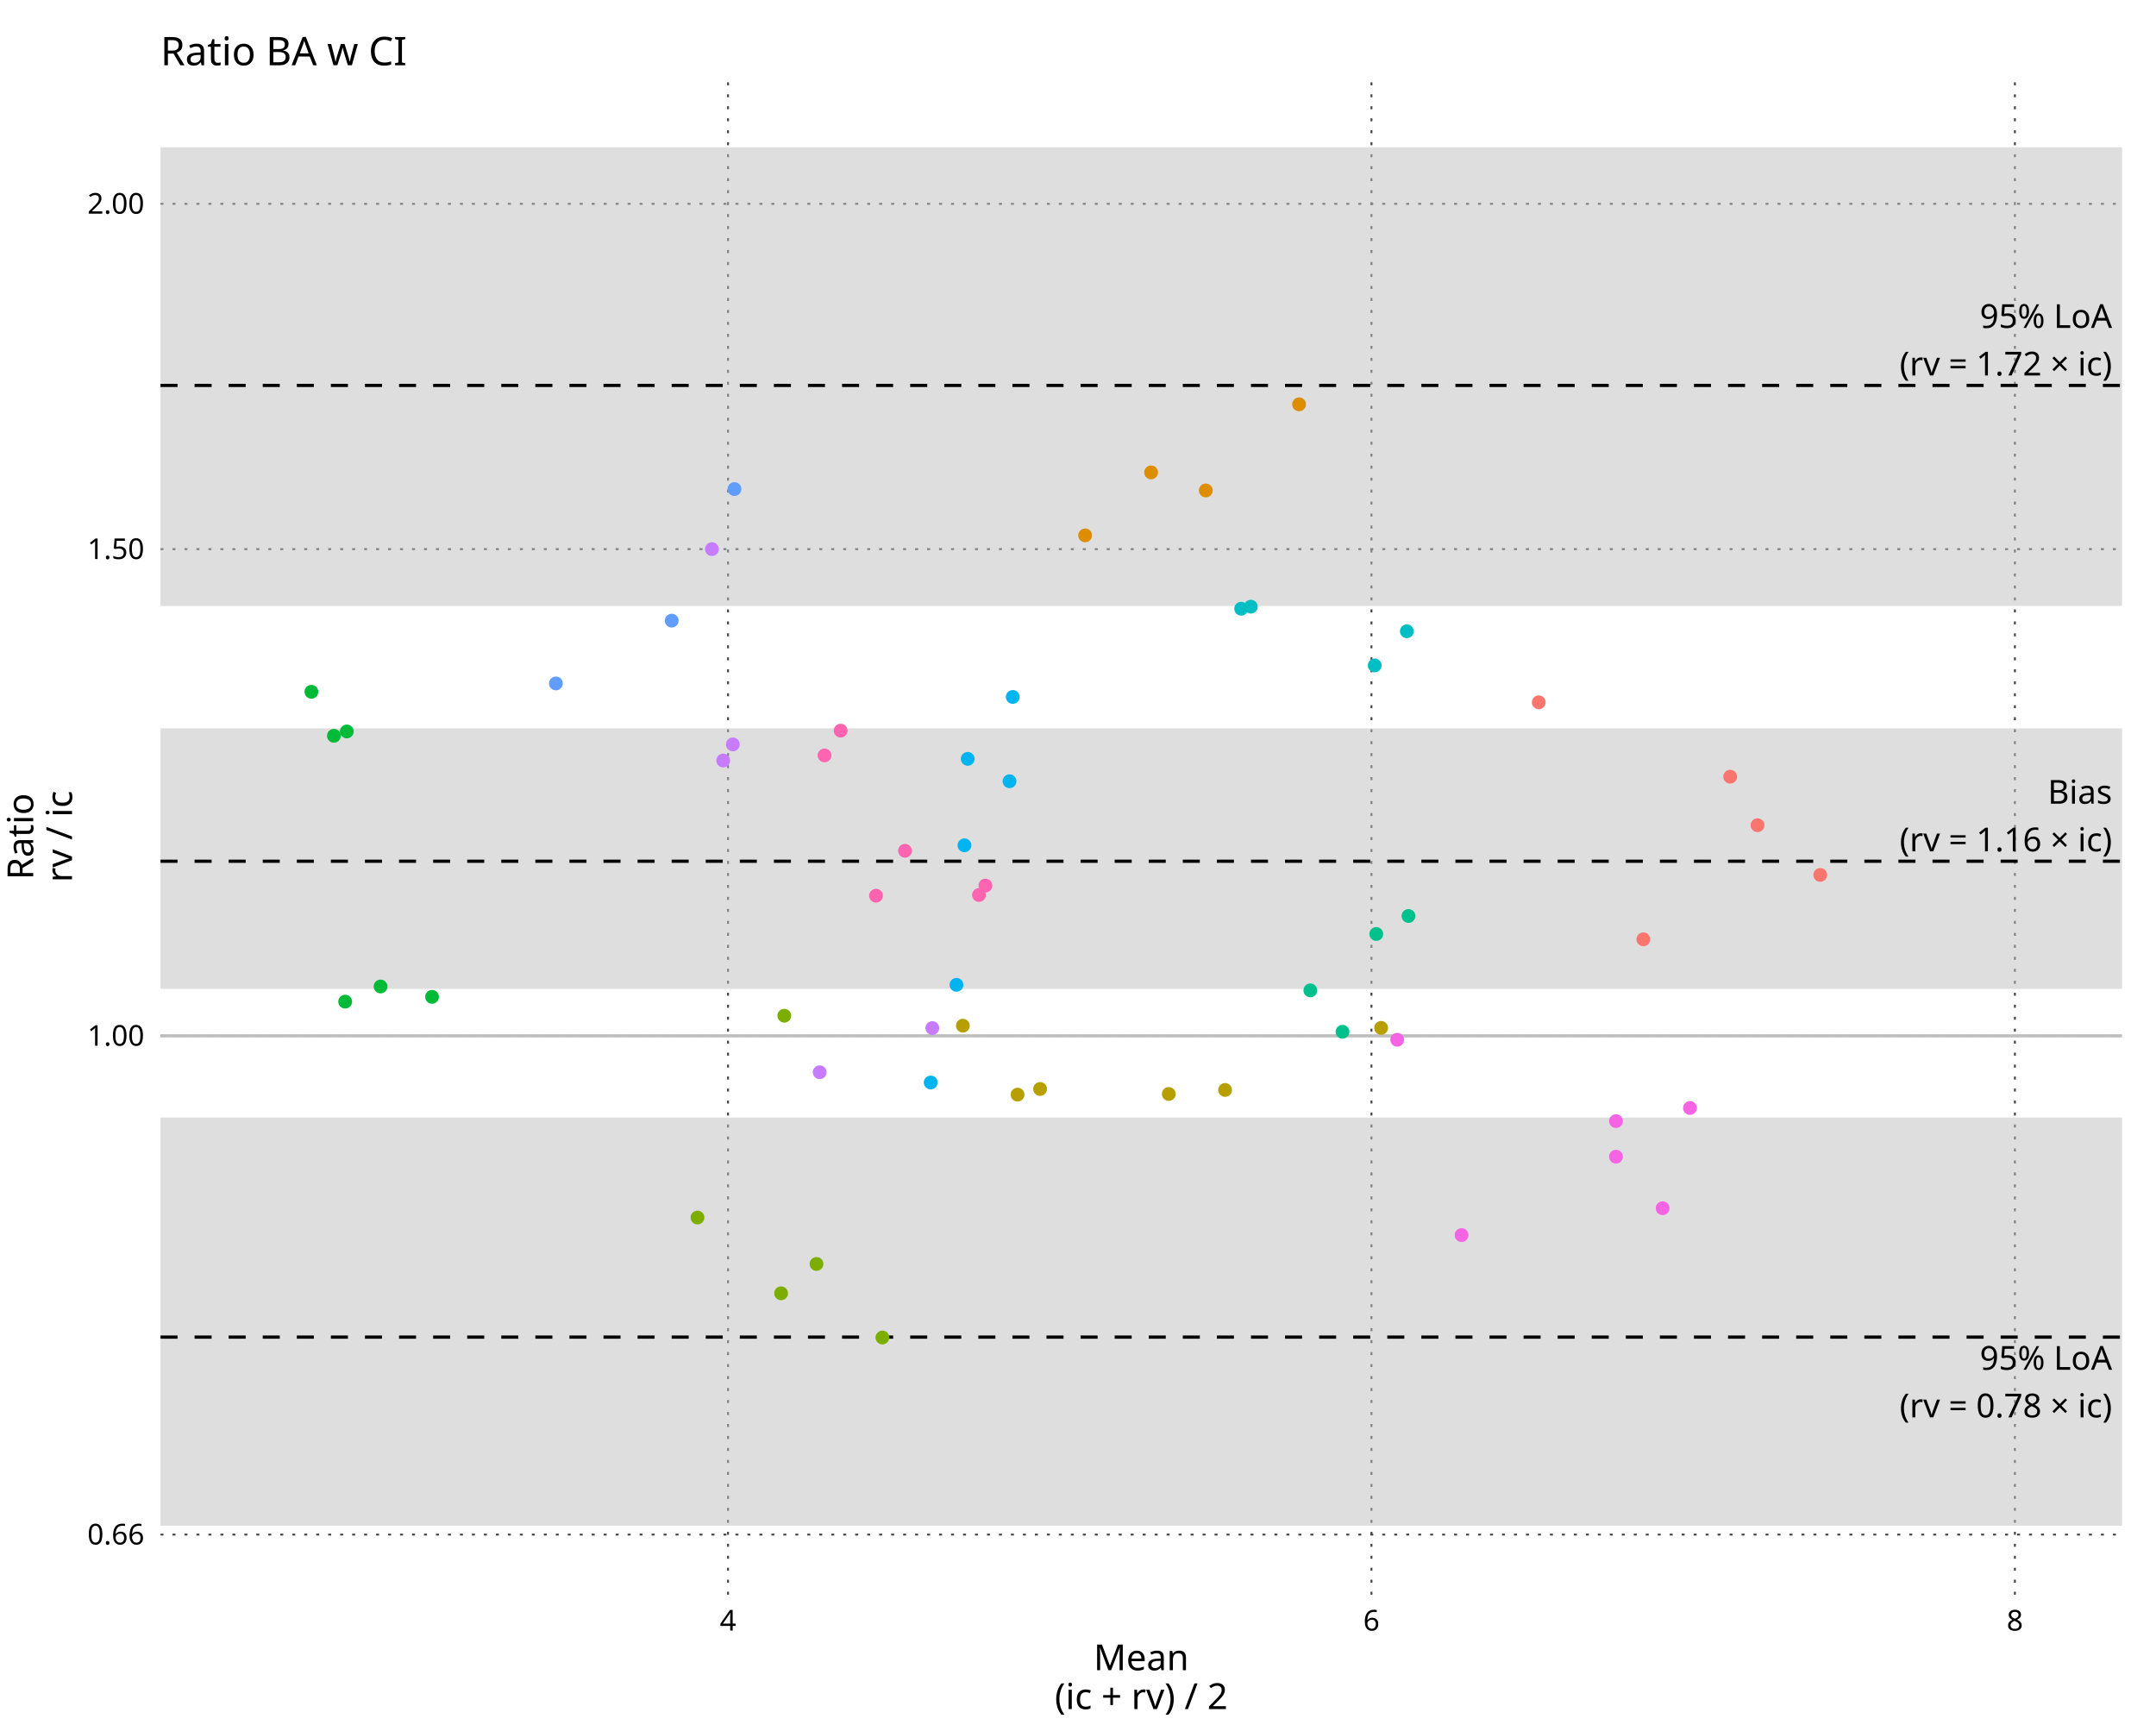
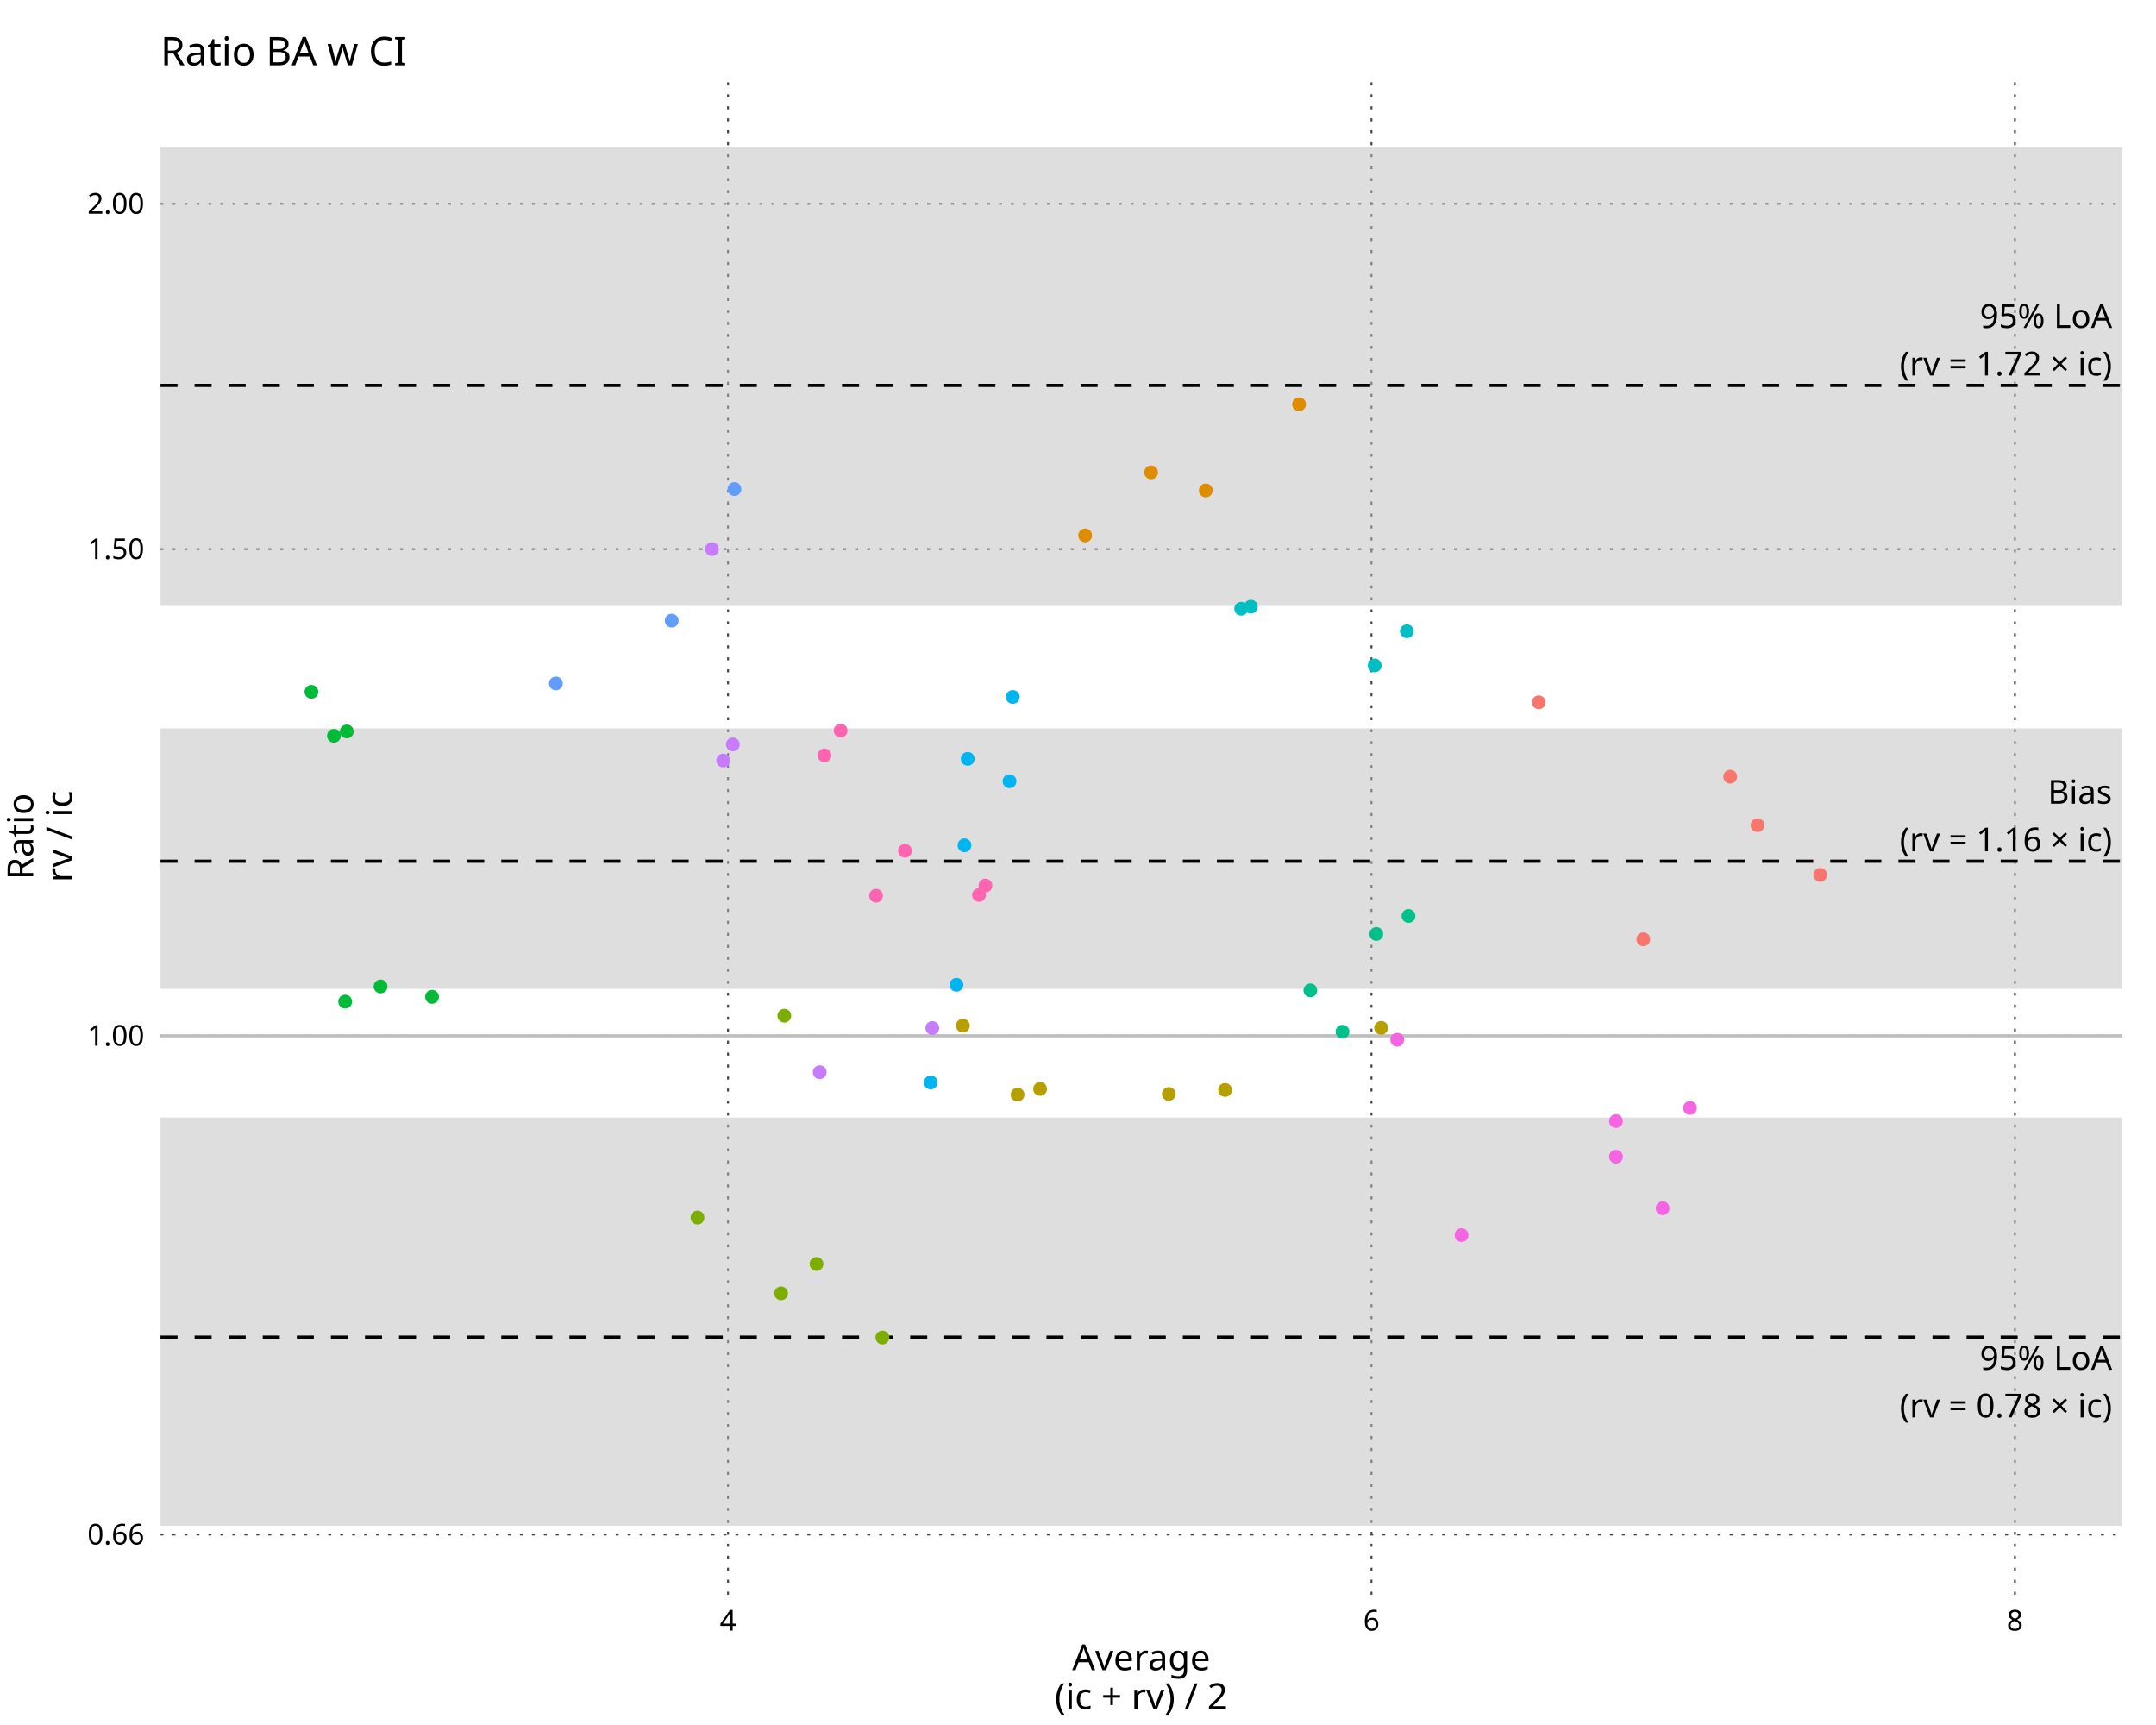
<svg xmlns="http://www.w3.org/2000/svg" class="svglite" data-engine-version="2.0" width="720.00pt" height="576.00pt" viewBox="0 0 720.00 576.00">
  <defs>
    <style type="text/css">
    .svglite line, .svglite polyline, .svglite polygon, .svglite path, .svglite rect, .svglite circle {
      fill: none;
      stroke: #000000;
      stroke-linecap: round;
      stroke-linejoin: round;
      stroke-miterlimit: 10.00;
    }
  </style>
  </defs>
  <rect width="100%" height="100%" style="stroke: none; fill: #FFFFFF;" />
  <defs>
    <clipPath id="cpMC4wMHw3MjAuMDB8MC4wMHw1NzYuMDA=">
      <rect x="0.00" y="0.00" width="720.00" height="576.00" />
    </clipPath>
  </defs>
  <g clip-path="url(#cpMC4wMHw3MjAuMDB8MC4wMHw1NzYuMDA=)">
    <polyline points="53.60,512.42 708.66,512.42 " style="stroke-width: 0.64; stroke: #454545; stroke-dasharray: 1.00,3.00; stroke-linecap: butt;" />
    <polyline points="53.60,345.88 708.66,345.88 " style="stroke-width: 0.64; stroke: #454545; stroke-dasharray: 1.00,3.00; stroke-linecap: butt;" />
    <polyline points="53.60,183.36 708.66,183.36 " style="stroke-width: 0.64; stroke: #454545; stroke-dasharray: 1.00,3.00; stroke-linecap: butt;" />
    <polyline points="53.60,68.05 708.66,68.05 " style="stroke-width: 0.64; stroke: #454545; stroke-dasharray: 1.00,3.00; stroke-linecap: butt;" />
    <polyline points="243.12,532.49 243.12,26.15 " style="stroke-width: 0.64; stroke: #454545; stroke-dasharray: 1.00,3.00; stroke-linecap: butt;" />
    <polyline points="458.00,532.49 458.00,26.15 " style="stroke-width: 0.64; stroke: #454545; stroke-dasharray: 1.00,3.00; stroke-linecap: butt;" />
    <polyline points="672.88,532.49 672.88,26.15 " style="stroke-width: 0.64; stroke: #454545; stroke-dasharray: 1.00,3.00; stroke-linecap: butt;" />
    <polyline points="53.60,345.88 60.35,345.88 67.10,345.88 73.86,345.88 80.61,345.88 87.36,345.88 94.12,345.88 100.87,345.88 107.62,345.88 114.38,345.88 121.13,345.88 127.88,345.88 134.64,345.88 141.39,345.88 148.14,345.88 154.90,345.88 161.65,345.88 168.40,345.88 175.16,345.88 181.91,345.88 188.66,345.88 195.42,345.88 202.17,345.88 208.92,345.88 215.68,345.88 222.43,345.88 229.18,345.88 235.94,345.88 242.69,345.88 249.44,345.88 256.20,345.88 262.95,345.88 269.70,345.88 276.45,345.88 283.21,345.88 289.96,345.88 296.71,345.88 303.47,345.88 310.22,345.88 316.97,345.88 323.73,345.88 330.48,345.88 337.23,345.88 343.99,345.88 350.74,345.88 357.49,345.88 364.25,345.88 371.00,345.88 377.75,345.88 384.51,345.88 391.26,345.88 398.01,345.88 404.77,345.88 411.52,345.88 418.27,345.88 425.03,345.88 431.78,345.88 438.53,345.88 445.29,345.88 452.04,345.88 458.79,345.88 465.55,345.88 472.30,345.88 479.05,345.88 485.80,345.88 492.56,345.88 499.31,345.88 506.06,345.88 512.82,345.88 519.57,345.88 526.32,345.88 533.08,345.88 539.83,345.88 546.58,345.88 553.34,345.88 560.09,345.88 566.84,345.88 573.60,345.88 580.35,345.88 587.10,345.88 593.86,345.88 600.61,345.88 607.36,345.88 614.12,345.88 620.87,345.88 627.62,345.88 634.38,345.88 641.13,345.88 647.88,345.88 654.64,345.88 661.39,345.88 668.14,345.88 674.90,345.88 681.65,345.88 688.40,345.88 695.15,345.88 701.91,345.88 708.66,345.88 " style="stroke-width: 1.07; stroke: #BEBEBE; stroke-linecap: butt;" />
    <polygon points="53.60,243.20 60.35,243.20 67.10,243.20 73.86,243.20 80.61,243.20 87.36,243.20 94.12,243.20 100.87,243.20 107.62,243.20 114.38,243.20 121.13,243.20 127.88,243.20 134.64,243.20 141.39,243.20 148.14,243.20 154.90,243.20 161.65,243.20 168.40,243.20 175.16,243.20 181.91,243.20 188.66,243.20 195.42,243.20 202.17,243.20 208.92,243.20 215.68,243.20 222.43,243.20 229.18,243.20 235.94,243.20 242.69,243.20 249.44,243.20 256.20,243.20 262.95,243.20 269.70,243.20 276.45,243.20 283.21,243.20 289.96,243.20 296.71,243.20 303.47,243.20 310.22,243.20 316.97,243.20 323.73,243.20 330.48,243.20 337.23,243.20 343.99,243.20 350.74,243.20 357.49,243.20 364.25,243.20 371.00,243.20 377.75,243.20 384.51,243.20 391.26,243.20 398.01,243.20 404.77,243.20 411.52,243.20 418.27,243.20 425.03,243.20 431.78,243.20 438.53,243.20 445.29,243.20 452.04,243.20 458.79,243.20 465.55,243.20 472.30,243.20 479.05,243.20 485.80,243.20 492.56,243.20 499.31,243.20 506.06,243.20 512.82,243.20 519.57,243.20 526.32,243.20 533.08,243.20 539.83,243.20 546.58,243.20 553.34,243.20 560.09,243.20 566.84,243.20 573.60,243.20 580.35,243.20 587.10,243.20 593.86,243.20 600.61,243.20 607.36,243.20 614.12,243.20 620.87,243.20 627.62,243.20 634.38,243.20 641.13,243.20 647.88,243.20 654.64,243.20 661.39,243.20 668.14,243.20 674.90,243.20 681.65,243.20 688.40,243.20 695.15,243.20 701.91,243.20 708.66,243.20 708.66,270.15 708.66,299.06 708.66,330.21 701.91,330.21 695.15,330.21 688.40,330.21 681.65,330.21 674.90,330.21 668.14,330.21 661.39,330.21 654.64,330.21 647.88,330.21 641.13,330.21 634.38,330.21 627.62,330.21 620.87,330.21 614.12,330.21 607.36,330.21 600.61,330.21 593.86,330.21 587.10,330.21 580.35,330.21 573.60,330.21 566.84,330.21 560.09,330.21 553.34,330.21 546.58,330.21 539.83,330.21 533.08,330.21 526.32,330.21 519.57,330.21 512.82,330.21 506.06,330.21 499.31,330.21 492.56,330.21 485.80,330.21 479.05,330.21 472.30,330.21 465.55,330.21 458.79,330.21 452.04,330.21 445.29,330.21 438.53,330.21 431.78,330.21 425.03,330.21 418.27,330.21 411.52,330.21 404.77,330.21 398.01,330.21 391.26,330.21 384.51,330.21 377.75,330.21 371.00,330.21 364.25,330.21 357.49,330.21 350.74,330.21 343.99,330.21 337.23,330.21 330.48,330.21 323.73,330.21 316.97,330.21 310.22,330.21 303.47,330.21 296.71,330.21 289.96,330.21 283.21,330.21 276.45,330.21 269.70,330.21 262.95,330.21 256.20,330.21 249.44,330.21 242.69,330.21 235.94,330.21 229.18,330.21 222.43,330.21 215.68,330.21 208.92,330.21 202.17,330.21 195.42,330.21 188.66,330.21 181.91,330.21 175.16,330.21 168.40,330.21 161.65,330.21 154.90,330.21 148.14,330.21 141.39,330.21 134.64,330.21 127.88,330.21 121.13,330.21 114.38,330.21 107.62,330.21 100.87,330.21 94.12,330.21 87.36,330.21 80.61,330.21 73.86,330.21 67.10,330.21 60.35,330.21 53.60,330.21 53.60,299.06 53.60,270.15 " style="stroke-width: 1.07; stroke: none; stroke-linecap: butt; stroke-linejoin: miter; fill: #BEBEBE; fill-opacity: 0.50;" />
    <polygon points="53.60,373.16 60.35,373.16 67.10,373.16 73.86,373.16 80.61,373.16 87.36,373.16 94.12,373.16 100.87,373.16 107.62,373.16 114.38,373.16 121.13,373.16 127.88,373.16 134.64,373.16 141.39,373.16 148.14,373.16 154.90,373.16 161.65,373.16 168.40,373.16 175.16,373.16 181.91,373.16 188.66,373.16 195.42,373.16 202.17,373.16 208.92,373.16 215.68,373.16 222.43,373.16 229.18,373.16 235.94,373.16 242.69,373.16 249.44,373.16 256.20,373.16 262.95,373.16 269.70,373.16 276.45,373.16 283.21,373.16 289.96,373.16 296.71,373.16 303.47,373.16 310.22,373.16 316.97,373.16 323.73,373.16 330.48,373.16 337.23,373.16 343.99,373.16 350.74,373.16 357.49,373.16 364.25,373.16 371.00,373.16 377.75,373.16 384.51,373.16 391.26,373.16 398.01,373.16 404.77,373.16 411.52,373.16 418.27,373.16 425.03,373.16 431.78,373.16 438.53,373.16 445.29,373.16 452.04,373.16 458.79,373.16 465.55,373.16 472.30,373.16 479.05,373.16 485.80,373.16 492.56,373.16 499.31,373.16 506.06,373.16 512.82,373.16 519.57,373.16 526.32,373.16 533.08,373.16 539.83,373.16 546.58,373.16 553.34,373.16 560.09,373.16 566.84,373.16 573.60,373.16 580.35,373.16 587.10,373.16 593.86,373.16 600.61,373.16 607.36,373.16 614.12,373.16 620.87,373.16 627.62,373.16 634.38,373.16 641.13,373.16 647.88,373.16 654.64,373.16 661.39,373.16 668.14,373.16 674.90,373.16 681.65,373.16 688.40,373.16 695.15,373.16 701.91,373.16 708.66,373.16 708.66,396.97 708.66,422.27 708.66,449.29 708.66,478.25 708.66,509.47 701.91,509.47 695.15,509.47 688.40,509.47 681.65,509.47 674.90,509.47 668.14,509.47 661.39,509.47 654.64,509.47 647.88,509.47 641.13,509.47 634.38,509.47 627.62,509.47 620.87,509.47 614.12,509.47 607.36,509.47 600.61,509.47 593.86,509.47 587.10,509.47 580.35,509.47 573.60,509.47 566.84,509.47 560.09,509.47 553.34,509.47 546.58,509.47 539.83,509.47 533.08,509.47 526.32,509.47 519.57,509.47 512.82,509.47 506.06,509.47 499.31,509.47 492.56,509.47 485.80,509.47 479.05,509.47 472.30,509.47 465.55,509.47 458.79,509.47 452.04,509.47 445.29,509.47 438.53,509.47 431.78,509.47 425.03,509.47 418.27,509.47 411.52,509.47 404.77,509.47 398.01,509.47 391.26,509.47 384.51,509.47 377.75,509.47 371.00,509.47 364.25,509.47 357.49,509.47 350.74,509.47 343.99,509.47 337.23,509.47 330.48,509.47 323.73,509.47 316.97,509.47 310.22,509.47 303.47,509.47 296.71,509.47 289.96,509.47 283.21,509.47 276.45,509.47 269.70,509.47 262.95,509.47 256.20,509.47 249.44,509.47 242.69,509.47 235.94,509.47 229.18,509.47 222.43,509.47 215.68,509.47 208.92,509.47 202.17,509.47 195.42,509.47 188.66,509.47 181.91,509.47 175.16,509.47 168.40,509.47 161.65,509.47 154.90,509.47 148.14,509.47 141.39,509.47 134.64,509.47 127.88,509.47 121.13,509.47 114.38,509.47 107.62,509.47 100.87,509.47 94.12,509.47 87.36,509.47 80.61,509.47 73.86,509.47 67.10,509.47 60.35,509.47 53.60,509.47 53.60,478.25 53.60,449.29 53.60,422.27 53.60,396.97 " style="stroke-width: 1.07; stroke: none; stroke-linecap: butt; stroke-linejoin: miter; fill: #BEBEBE; fill-opacity: 0.50;" />
    <polygon points="53.60,49.17 60.35,49.17 67.10,49.17 73.86,49.17 80.61,49.17 87.36,49.17 94.12,49.17 100.87,49.17 107.62,49.17 114.38,49.17 121.13,49.17 127.88,49.17 134.64,49.17 141.39,49.17 148.14,49.17 154.90,49.17 161.65,49.17 168.40,49.17 175.16,49.17 181.91,49.17 188.66,49.17 195.42,49.17 202.17,49.17 208.92,49.17 215.68,49.17 222.43,49.17 229.18,49.17 235.94,49.17 242.69,49.17 249.44,49.17 256.20,49.17 262.95,49.17 269.70,49.17 276.45,49.17 283.21,49.17 289.96,49.17 296.71,49.17 303.47,49.17 310.22,49.17 316.97,49.17 323.73,49.17 330.48,49.17 337.23,49.17 343.99,49.17 350.74,49.17 357.49,49.17 364.25,49.17 371.00,49.17 377.75,49.17 384.51,49.17 391.26,49.17 398.01,49.17 404.77,49.17 411.52,49.17 418.27,49.17 425.03,49.17 431.78,49.17 438.53,49.17 445.29,49.17 452.04,49.17 458.79,49.17 465.55,49.17 472.30,49.17 479.05,49.17 485.80,49.17 492.56,49.17 499.31,49.17 506.06,49.17 512.82,49.17 519.57,49.17 526.32,49.17 533.08,49.17 539.83,49.17 546.58,49.17 553.34,49.17 560.09,49.17 566.84,49.17 573.60,49.17 580.35,49.17 587.10,49.17 593.86,49.17 600.61,49.17 607.36,49.17 614.12,49.17 620.87,49.17 627.62,49.17 634.38,49.17 641.13,49.17 647.88,49.17 654.64,49.17 661.39,49.17 668.14,49.17 674.90,49.17 681.65,49.17 688.40,49.17 695.15,49.17 701.91,49.17 708.66,49.17 708.66,70.97 708.66,94.02 708.66,118.48 708.66,144.53 708.66,172.39 708.66,202.33 701.91,202.33 695.15,202.33 688.40,202.33 681.65,202.33 674.90,202.33 668.14,202.33 661.39,202.33 654.64,202.33 647.88,202.33 641.13,202.33 634.38,202.33 627.62,202.33 620.87,202.33 614.12,202.33 607.36,202.33 600.61,202.33 593.86,202.33 587.10,202.33 580.35,202.33 573.60,202.33 566.84,202.33 560.09,202.33 553.34,202.33 546.58,202.33 539.83,202.33 533.08,202.33 526.32,202.33 519.57,202.33 512.82,202.33 506.06,202.33 499.31,202.33 492.56,202.33 485.80,202.33 479.05,202.33 472.30,202.33 465.55,202.33 458.79,202.33 452.04,202.33 445.29,202.33 438.53,202.33 431.78,202.33 425.03,202.33 418.27,202.33 411.52,202.33 404.77,202.33 398.01,202.33 391.26,202.33 384.51,202.33 377.75,202.33 371.00,202.33 364.25,202.33 357.49,202.33 350.74,202.33 343.99,202.33 337.23,202.33 330.48,202.33 323.73,202.33 316.97,202.33 310.22,202.33 303.47,202.33 296.71,202.33 289.96,202.33 283.21,202.33 276.45,202.33 269.70,202.33 262.95,202.33 256.20,202.33 249.44,202.33 242.69,202.33 235.94,202.33 229.18,202.33 222.43,202.33 215.68,202.33 208.92,202.33 202.17,202.33 195.42,202.33 188.66,202.33 181.91,202.33 175.16,202.33 168.40,202.33 161.65,202.33 154.90,202.33 148.14,202.33 141.39,202.33 134.64,202.33 127.88,202.33 121.13,202.33 114.38,202.33 107.62,202.33 100.87,202.33 94.12,202.33 87.36,202.33 80.61,202.33 73.86,202.33 67.10,202.33 60.35,202.33 53.60,202.33 53.60,172.39 53.60,144.53 53.60,118.48 53.60,94.02 53.60,70.97 " style="stroke-width: 1.07; stroke: none; stroke-linecap: butt; stroke-linejoin: miter; fill: #BEBEBE; fill-opacity: 0.50;" />
    <polyline points="53.60,287.58 60.35,287.58 67.10,287.58 73.86,287.58 80.61,287.58 87.36,287.58 94.12,287.58 100.87,287.58 107.62,287.58 114.38,287.58 121.13,287.58 127.88,287.58 134.64,287.58 141.39,287.58 148.14,287.58 154.90,287.58 161.65,287.58 168.40,287.58 175.16,287.58 181.91,287.58 188.66,287.58 195.42,287.58 202.17,287.58 208.92,287.58 215.68,287.58 222.43,287.58 229.18,287.58 235.94,287.58 242.69,287.58 249.44,287.58 256.20,287.58 262.95,287.58 269.70,287.58 276.45,287.58 283.21,287.58 289.96,287.58 296.71,287.58 303.47,287.58 310.22,287.58 316.97,287.58 323.73,287.58 330.48,287.58 337.23,287.58 343.99,287.58 350.74,287.58 357.49,287.58 364.25,287.58 371.00,287.58 377.75,287.58 384.51,287.58 391.26,287.58 398.01,287.58 404.77,287.58 411.52,287.58 418.27,287.58 425.03,287.58 431.78,287.58 438.53,287.58 445.29,287.58 452.04,287.58 458.79,287.58 465.55,287.58 472.30,287.58 479.05,287.58 485.80,287.58 492.56,287.58 499.31,287.58 506.06,287.58 512.82,287.58 519.57,287.58 526.32,287.58 533.08,287.58 539.83,287.58 546.58,287.58 553.34,287.58 560.09,287.58 566.84,287.58 573.60,287.58 580.35,287.58 587.10,287.58 593.86,287.58 600.61,287.58 607.36,287.58 614.12,287.58 620.87,287.58 627.62,287.58 634.38,287.58 641.13,287.58 647.88,287.58 654.64,287.58 661.39,287.58 668.14,287.58 674.90,287.58 681.65,287.58 688.40,287.58 695.15,287.58 701.91,287.58 708.66,287.58 " style="stroke-width: 1.07; stroke-dasharray: 5.69,5.69; stroke-linecap: butt;" />
    <polyline points="53.60,446.47 60.35,446.47 67.10,446.47 73.86,446.47 80.61,446.47 87.36,446.47 94.12,446.47 100.87,446.47 107.62,446.47 114.38,446.47 121.13,446.47 127.88,446.47 134.64,446.47 141.39,446.47 148.14,446.47 154.90,446.47 161.65,446.47 168.40,446.47 175.16,446.47 181.91,446.47 188.66,446.47 195.42,446.47 202.17,446.47 208.92,446.47 215.68,446.47 222.43,446.47 229.18,446.47 235.94,446.47 242.69,446.47 249.44,446.47 256.20,446.47 262.95,446.47 269.70,446.47 276.45,446.47 283.21,446.47 289.96,446.47 296.71,446.47 303.47,446.47 310.22,446.47 316.97,446.47 323.73,446.47 330.48,446.47 337.23,446.47 343.99,446.47 350.74,446.47 357.49,446.47 364.25,446.47 371.00,446.47 377.75,446.47 384.51,446.47 391.26,446.47 398.01,446.47 404.77,446.47 411.52,446.47 418.27,446.47 425.03,446.47 431.78,446.47 438.53,446.47 445.29,446.47 452.04,446.47 458.79,446.47 465.55,446.47 472.30,446.47 479.05,446.47 485.80,446.47 492.56,446.47 499.31,446.47 506.06,446.47 512.82,446.47 519.57,446.47 526.32,446.47 533.08,446.47 539.83,446.47 546.58,446.47 553.34,446.47 560.09,446.47 566.84,446.47 573.60,446.47 580.35,446.47 587.10,446.47 593.86,446.47 600.61,446.47 607.36,446.47 614.12,446.47 620.87,446.47 627.62,446.47 634.38,446.47 641.13,446.47 647.88,446.47 654.64,446.47 661.39,446.47 668.14,446.47 674.90,446.47 681.65,446.47 688.40,446.47 695.15,446.47 701.91,446.47 708.66,446.47 " style="stroke-width: 1.07; stroke-dasharray: 5.69,5.69; stroke-linecap: butt;" />
    <polyline points="53.60,128.70 60.35,128.70 67.10,128.70 73.86,128.70 80.61,128.70 87.36,128.70 94.12,128.70 100.87,128.70 107.62,128.70 114.38,128.70 121.13,128.70 127.88,128.70 134.64,128.70 141.39,128.70 148.14,128.70 154.90,128.70 161.65,128.70 168.40,128.70 175.16,128.70 181.91,128.70 188.66,128.70 195.42,128.70 202.17,128.70 208.92,128.70 215.68,128.70 222.43,128.70 229.18,128.70 235.94,128.70 242.69,128.70 249.44,128.70 256.20,128.70 262.95,128.70 269.70,128.70 276.45,128.70 283.21,128.70 289.96,128.70 296.71,128.70 303.47,128.70 310.22,128.70 316.97,128.70 323.73,128.70 330.48,128.70 337.23,128.70 343.99,128.70 350.74,128.70 357.49,128.70 364.25,128.70 371.00,128.70 377.75,128.70 384.51,128.70 391.26,128.70 398.01,128.70 404.77,128.70 411.52,128.70 418.27,128.70 425.03,128.70 431.78,128.70 438.53,128.70 445.29,128.70 452.04,128.70 458.79,128.70 465.55,128.70 472.30,128.70 479.05,128.70 485.80,128.70 492.56,128.70 499.31,128.70 506.06,128.70 512.82,128.70 519.57,128.70 526.32,128.70 533.08,128.70 539.83,128.70 546.58,128.70 553.34,128.70 560.09,128.70 566.84,128.70 573.60,128.70 580.35,128.70 587.10,128.70 593.86,128.70 600.61,128.70 607.36,128.70 614.12,128.70 620.87,128.70 627.62,128.70 634.38,128.70 641.13,128.70 647.88,128.70 654.64,128.70 661.39,128.70 668.14,128.70 674.90,128.70 681.65,128.70 688.40,128.70 695.15,128.70 701.91,128.70 708.66,128.70 " style="stroke-width: 1.07; stroke-dasharray: 5.69,5.69; stroke-linecap: butt;" />
    <polygon points="632.84,287.58 706.67,287.58 706.59,287.58 706.91,287.57 707.23,287.50 707.53,287.39 707.80,287.23 708.05,287.03 708.26,286.79 708.43,286.52 708.56,286.22 708.64,285.91 708.66,285.60 708.66,285.60 708.66,259.45 708.66,259.45 708.64,259.13 708.56,258.82 708.43,258.53 708.26,258.26 708.05,258.02 707.80,257.82 707.53,257.66 707.23,257.54 706.91,257.48 706.67,257.46 632.84,257.46 633.08,257.48 632.76,257.47 632.44,257.50 632.13,257.59 631.85,257.73 631.58,257.91 631.35,258.13 631.16,258.39 631.01,258.67 630.91,258.98 630.86,259.29 630.85,259.45 630.85,285.60 630.86,285.44 630.86,285.76 630.91,286.07 631.01,286.37 631.16,286.66 631.35,286.91 631.58,287.13 631.85,287.32 632.13,287.45 632.44,287.54 632.76,287.58 " style="stroke-width: nan; stroke: none; fill: none;" />
    <text x="705.35" y="268.37" text-anchor="end" style="font-size: 11.04px; font-family: sans;" textLength="21.48px" lengthAdjust="spacingAndGlyphs">Bias</text>
    <text x="705.35" y="284.27" text-anchor="end" style="font-size: 11.04px; font-family: sans;" textLength="71.19px" lengthAdjust="spacingAndGlyphs">(rv = 1.16 × ic)</text>
    <polygon points="632.84,476.59 706.67,476.59 706.59,476.59 706.91,476.57 707.23,476.51 707.53,476.40 707.80,476.24 708.05,476.03 708.26,475.79 708.43,475.52 708.56,475.23 708.64,474.92 708.66,474.60 708.66,474.60 708.66,448.46 708.66,448.46 708.64,448.14 708.56,447.83 708.43,447.53 708.26,447.26 708.05,447.02 707.80,446.82 707.53,446.66 707.23,446.55 706.91,446.48 706.67,446.47 632.84,446.47 633.08,446.48 632.76,446.47 632.44,446.51 632.13,446.60 631.85,446.74 631.58,446.92 631.35,447.14 631.16,447.39 631.01,447.68 630.91,447.98 630.86,448.30 630.85,448.46 630.85,474.60 630.86,474.44 630.86,474.76 630.91,475.08 631.01,475.38 631.16,475.66 631.35,475.92 631.58,476.14 631.85,476.32 632.13,476.46 632.44,476.55 632.76,476.59 " style="stroke-width: nan; stroke: none; fill: none;" />
    <text x="705.35" y="457.38" text-anchor="end" style="font-size: 11.04px; font-family: sans;" textLength="44.81px" lengthAdjust="spacingAndGlyphs">95% LoA</text>
    <text x="705.35" y="473.28" text-anchor="end" style="font-size: 11.04px; font-family: sans;" textLength="71.19px" lengthAdjust="spacingAndGlyphs">(rv = 0.78 × ic)</text>
    <polygon points="632.84,128.70 706.67,128.70 706.59,128.69 706.91,128.68 707.23,128.62 707.53,128.50 707.80,128.34 708.05,128.14 708.26,127.90 708.43,127.63 708.56,127.34 708.64,127.03 708.66,126.71 708.66,126.71 708.66,100.56 708.66,100.56 708.64,100.25 708.56,99.93 708.43,99.64 708.26,99.37 708.05,99.13 707.80,98.93 707.53,98.77 707.23,98.66 706.91,98.59 706.67,98.58 632.84,98.58 633.08,98.59 632.76,98.58 632.44,98.62 632.13,98.71 631.85,98.84 631.58,99.02 631.35,99.25 631.16,99.50 631.01,99.79 630.91,100.09 630.86,100.40 630.85,100.56 630.85,126.71 630.86,126.55 630.86,126.87 630.91,127.18 631.01,127.49 631.16,127.77 631.35,128.03 631.58,128.25 631.85,128.43 632.13,128.57 632.44,128.66 632.76,128.69 " style="stroke-width: nan; stroke: none; fill: none;" />
    <text x="705.35" y="109.49" text-anchor="end" style="font-size: 11.04px; font-family: sans;" textLength="44.81px" lengthAdjust="spacingAndGlyphs">95% LoA</text>
    <text x="705.35" y="125.38" text-anchor="end" style="font-size: 11.04px; font-family: sans;" textLength="71.19px" lengthAdjust="spacingAndGlyphs">(rv = 1.72 × ic)</text>
    <circle cx="586.93" cy="275.55" r="1.95" style="stroke-width: 0.71; stroke: #F8766D; fill: #F8766D;" />
    <circle cx="513.87" cy="234.51" r="1.95" style="stroke-width: 0.71; stroke: #F8766D; fill: #F8766D;" />
    <circle cx="607.88" cy="292.14" r="1.95" style="stroke-width: 0.71; stroke: #F8766D; fill: #F8766D;" />
    <circle cx="548.79" cy="313.65" r="1.95" style="stroke-width: 0.71; stroke: #F8766D; fill: #F8766D;" />
    <circle cx="577.80" cy="259.35" r="1.95" style="stroke-width: 0.71; stroke: #F8766D; fill: #F8766D;" />
    <circle cx="362.38" cy="178.78" r="1.95" style="stroke-width: 0.71; stroke: #DE8C00; fill: #DE8C00;" />
    <circle cx="433.83" cy="135.01" r="1.95" style="stroke-width: 0.71; stroke: #DE8C00; fill: #DE8C00;" />
    <circle cx="402.67" cy="163.77" r="1.95" style="stroke-width: 0.71; stroke: #DE8C00; fill: #DE8C00;" />
    <circle cx="384.41" cy="157.74" r="1.95" style="stroke-width: 0.71; stroke: #DE8C00; fill: #DE8C00;" />
    <circle cx="321.55" cy="342.49" r="1.95" style="stroke-width: 0.71; stroke: #B79F00; fill: #B79F00;" />
    <circle cx="390.32" cy="365.29" r="1.95" style="stroke-width: 0.71; stroke: #B79F00; fill: #B79F00;" />
    <circle cx="347.34" cy="363.62" r="1.95" style="stroke-width: 0.71; stroke: #B79F00; fill: #B79F00;" />
    <circle cx="339.82" cy="365.51" r="1.95" style="stroke-width: 0.71; stroke: #B79F00; fill: #B79F00;" />
    <circle cx="461.23" cy="343.22" r="1.95" style="stroke-width: 0.71; stroke: #B79F00; fill: #B79F00;" />
    <circle cx="409.12" cy="363.95" r="1.95" style="stroke-width: 0.71; stroke: #B79F00; fill: #B79F00;" />
    <circle cx="261.92" cy="339.16" r="1.95" style="stroke-width: 0.71; stroke: #7CAE00; fill: #7CAE00;" />
    <circle cx="232.92" cy="406.55" r="1.95" style="stroke-width: 0.71; stroke: #7CAE00; fill: #7CAE00;" />
    <circle cx="260.85" cy="431.85" r="1.95" style="stroke-width: 0.71; stroke: #7CAE00; fill: #7CAE00;" />
    <circle cx="272.67" cy="422.05" r="1.95" style="stroke-width: 0.71; stroke: #7CAE00; fill: #7CAE00;" />
    <circle cx="294.69" cy="446.61" r="1.95" style="stroke-width: 0.71; stroke: #7CAE00; fill: #7CAE00;" />
    <circle cx="144.28" cy="332.86" r="1.95" style="stroke-width: 0.71; stroke: #00BA38; fill: #00BA38;" />
    <circle cx="127.09" cy="329.40" r="1.95" style="stroke-width: 0.71; stroke: #00BA38; fill: #00BA38;" />
    <circle cx="115.27" cy="334.46" r="1.95" style="stroke-width: 0.71; stroke: #00BA38; fill: #00BA38;" />
    <circle cx="115.81" cy="244.24" r="1.95" style="stroke-width: 0.71; stroke: #00BA38; fill: #00BA38;" />
    <circle cx="103.99" cy="231.00" r="1.95" style="stroke-width: 0.71; stroke: #00BA38; fill: #00BA38;" />
    <circle cx="111.51" cy="245.69" r="1.95" style="stroke-width: 0.71; stroke: #00BA38; fill: #00BA38;" />
    <circle cx="448.33" cy="344.52" r="1.95" style="stroke-width: 0.71; stroke: #00C08B; fill: #00C08B;" />
    <circle cx="470.36" cy="305.86" r="1.95" style="stroke-width: 0.71; stroke: #00C08B; fill: #00C08B;" />
    <circle cx="437.59" cy="330.70" r="1.95" style="stroke-width: 0.71; stroke: #00C08B; fill: #00C08B;" />
    <circle cx="459.61" cy="311.87" r="1.95" style="stroke-width: 0.71; stroke: #00C08B; fill: #00C08B;" />
    <circle cx="469.82" cy="210.79" r="1.95" style="stroke-width: 0.71; stroke: #00BFC4; fill: #00BFC4;" />
    <circle cx="417.71" cy="202.57" r="1.95" style="stroke-width: 0.71; stroke: #00BFC4; fill: #00BFC4;" />
    <circle cx="414.49" cy="203.26" r="1.95" style="stroke-width: 0.71; stroke: #00BFC4; fill: #00BFC4;" />
    <circle cx="459.08" cy="222.19" r="1.95" style="stroke-width: 0.71; stroke: #00BFC4; fill: #00BFC4;" />
    <circle cx="310.81" cy="361.46" r="1.95" style="stroke-width: 0.71; stroke: #00B4F0; fill: #00B4F0;" />
    <circle cx="319.41" cy="328.85" r="1.95" style="stroke-width: 0.71; stroke: #00B4F0; fill: #00B4F0;" />
    <circle cx="322.09" cy="282.26" r="1.95" style="stroke-width: 0.71; stroke: #00B4F0; fill: #00B4F0;" />
    <circle cx="323.17" cy="253.39" r="1.95" style="stroke-width: 0.71; stroke: #00B4F0; fill: #00B4F0;" />
    <circle cx="337.13" cy="260.87" r="1.95" style="stroke-width: 0.71; stroke: #00B4F0; fill: #00B4F0;" />
    <circle cx="338.21" cy="232.72" r="1.95" style="stroke-width: 0.71; stroke: #00B4F0; fill: #00B4F0;" />
    <circle cx="224.32" cy="207.24" r="1.95" style="stroke-width: 0.71; stroke: #619CFF; fill: #619CFF;" />
    <circle cx="245.27" cy="163.31" r="1.95" style="stroke-width: 0.71; stroke: #619CFF; fill: #619CFF;" />
    <circle cx="185.64" cy="228.21" r="1.95" style="stroke-width: 0.71; stroke: #619CFF; fill: #619CFF;" />
    <circle cx="273.74" cy="358.04" r="1.95" style="stroke-width: 0.71; stroke: #C77CFF; fill: #C77CFF;" />
    <circle cx="311.35" cy="343.28" r="1.95" style="stroke-width: 0.71; stroke: #C77CFF; fill: #C77CFF;" />
    <circle cx="237.75" cy="183.36" r="1.95" style="stroke-width: 0.71; stroke: #C77CFF; fill: #C77CFF;" />
    <circle cx="241.51" cy="253.95" r="1.95" style="stroke-width: 0.71; stroke: #C77CFF; fill: #C77CFF;" />
    <circle cx="244.73" cy="248.57" r="1.95" style="stroke-width: 0.71; stroke: #C77CFF; fill: #C77CFF;" />
    <circle cx="564.37" cy="369.97" r="1.95" style="stroke-width: 0.71; stroke: #F564E3; fill: #F564E3;" />
    <circle cx="466.60" cy="347.19" r="1.95" style="stroke-width: 0.71; stroke: #F564E3; fill: #F564E3;" />
    <circle cx="539.66" cy="374.35" r="1.95" style="stroke-width: 0.71; stroke: #F564E3; fill: #F564E3;" />
    <circle cx="539.66" cy="386.23" r="1.95" style="stroke-width: 0.71; stroke: #F564E3; fill: #F564E3;" />
    <circle cx="555.24" cy="403.44" r="1.95" style="stroke-width: 0.71; stroke: #F564E3; fill: #F564E3;" />
    <circle cx="488.09" cy="412.41" r="1.95" style="stroke-width: 0.71; stroke: #F564E3; fill: #F564E3;" />
    <circle cx="326.93" cy="298.86" r="1.95" style="stroke-width: 0.71; stroke: #FF64B0; fill: #FF64B0;" />
    <circle cx="292.55" cy="299.09" r="1.95" style="stroke-width: 0.71; stroke: #FF64B0; fill: #FF64B0;" />
    <circle cx="280.73" cy="243.97" r="1.95" style="stroke-width: 0.71; stroke: #FF64B0; fill: #FF64B0;" />
    <circle cx="275.35" cy="252.24" r="1.95" style="stroke-width: 0.71; stroke: #FF64B0; fill: #FF64B0;" />
    <circle cx="302.22" cy="284.09" r="1.95" style="stroke-width: 0.71; stroke: #FF64B0; fill: #FF64B0;" />
    <circle cx="329.08" cy="295.71" r="1.95" style="stroke-width: 0.71; stroke: #FF64B0; fill: #FF64B0;" />
    <text x="48.22" y="515.72" text-anchor="end" style="font-size: 9.60px; font-family: sans;" textLength="18.69px" lengthAdjust="spacingAndGlyphs">0.66</text>
    <text x="48.22" y="349.18" text-anchor="end" style="font-size: 9.60px; font-family: sans;" textLength="18.69px" lengthAdjust="spacingAndGlyphs">1.00</text>
    <text x="48.22" y="186.66" text-anchor="end" style="font-size: 9.60px; font-family: sans;" textLength="18.69px" lengthAdjust="spacingAndGlyphs">1.50</text>
    <text x="48.22" y="71.35" text-anchor="end" style="font-size: 9.60px; font-family: sans;" textLength="18.69px" lengthAdjust="spacingAndGlyphs">2.00</text>
    <text x="243.12" y="544.47" text-anchor="middle" style="font-size: 9.60px; font-family: sans;" textLength="5.34px" lengthAdjust="spacingAndGlyphs">4</text>
    <text x="458.00" y="544.47" text-anchor="middle" style="font-size: 9.60px; font-family: sans;" textLength="5.34px" lengthAdjust="spacingAndGlyphs">6</text>
    <text x="672.88" y="544.47" text-anchor="middle" style="font-size: 9.60px; font-family: sans;" textLength="5.34px" lengthAdjust="spacingAndGlyphs">8</text>
-     <text x="381.13" y="557.71" text-anchor="middle" style="font-size: 12.00px; font-family: sans;" textLength="30.02px" lengthAdjust="spacingAndGlyphs">Mean</text>
+     <text x="381.13" y="557.71" text-anchor="middle" style="font-size: 12.00px; font-family: sans;" textLength="44.70px" lengthAdjust="spacingAndGlyphs">Average</text>
    <text x="381.13" y="570.67" text-anchor="middle" style="font-size: 12.00px; font-family: sans;" textLength="57.02px" lengthAdjust="spacingAndGlyphs">(ic + rv) / 2</text>
    <text transform="translate(11.09,279.32) rotate(-90)" text-anchor="middle" style="font-size: 12.00px; font-family: sans;" textLength="28.02px" lengthAdjust="spacingAndGlyphs">Ratio</text>
    <text transform="translate(24.05,279.32) rotate(-90)" text-anchor="middle" style="font-size: 12.00px; font-family: sans;" textLength="28.67px" lengthAdjust="spacingAndGlyphs">rv / ic</text>
    <text x="53.60" y="21.79" style="font-size: 13.20px; font-family: sans;" textLength="82.17px" lengthAdjust="spacingAndGlyphs">Ratio BA w CI</text>
  </g>
</svg>
